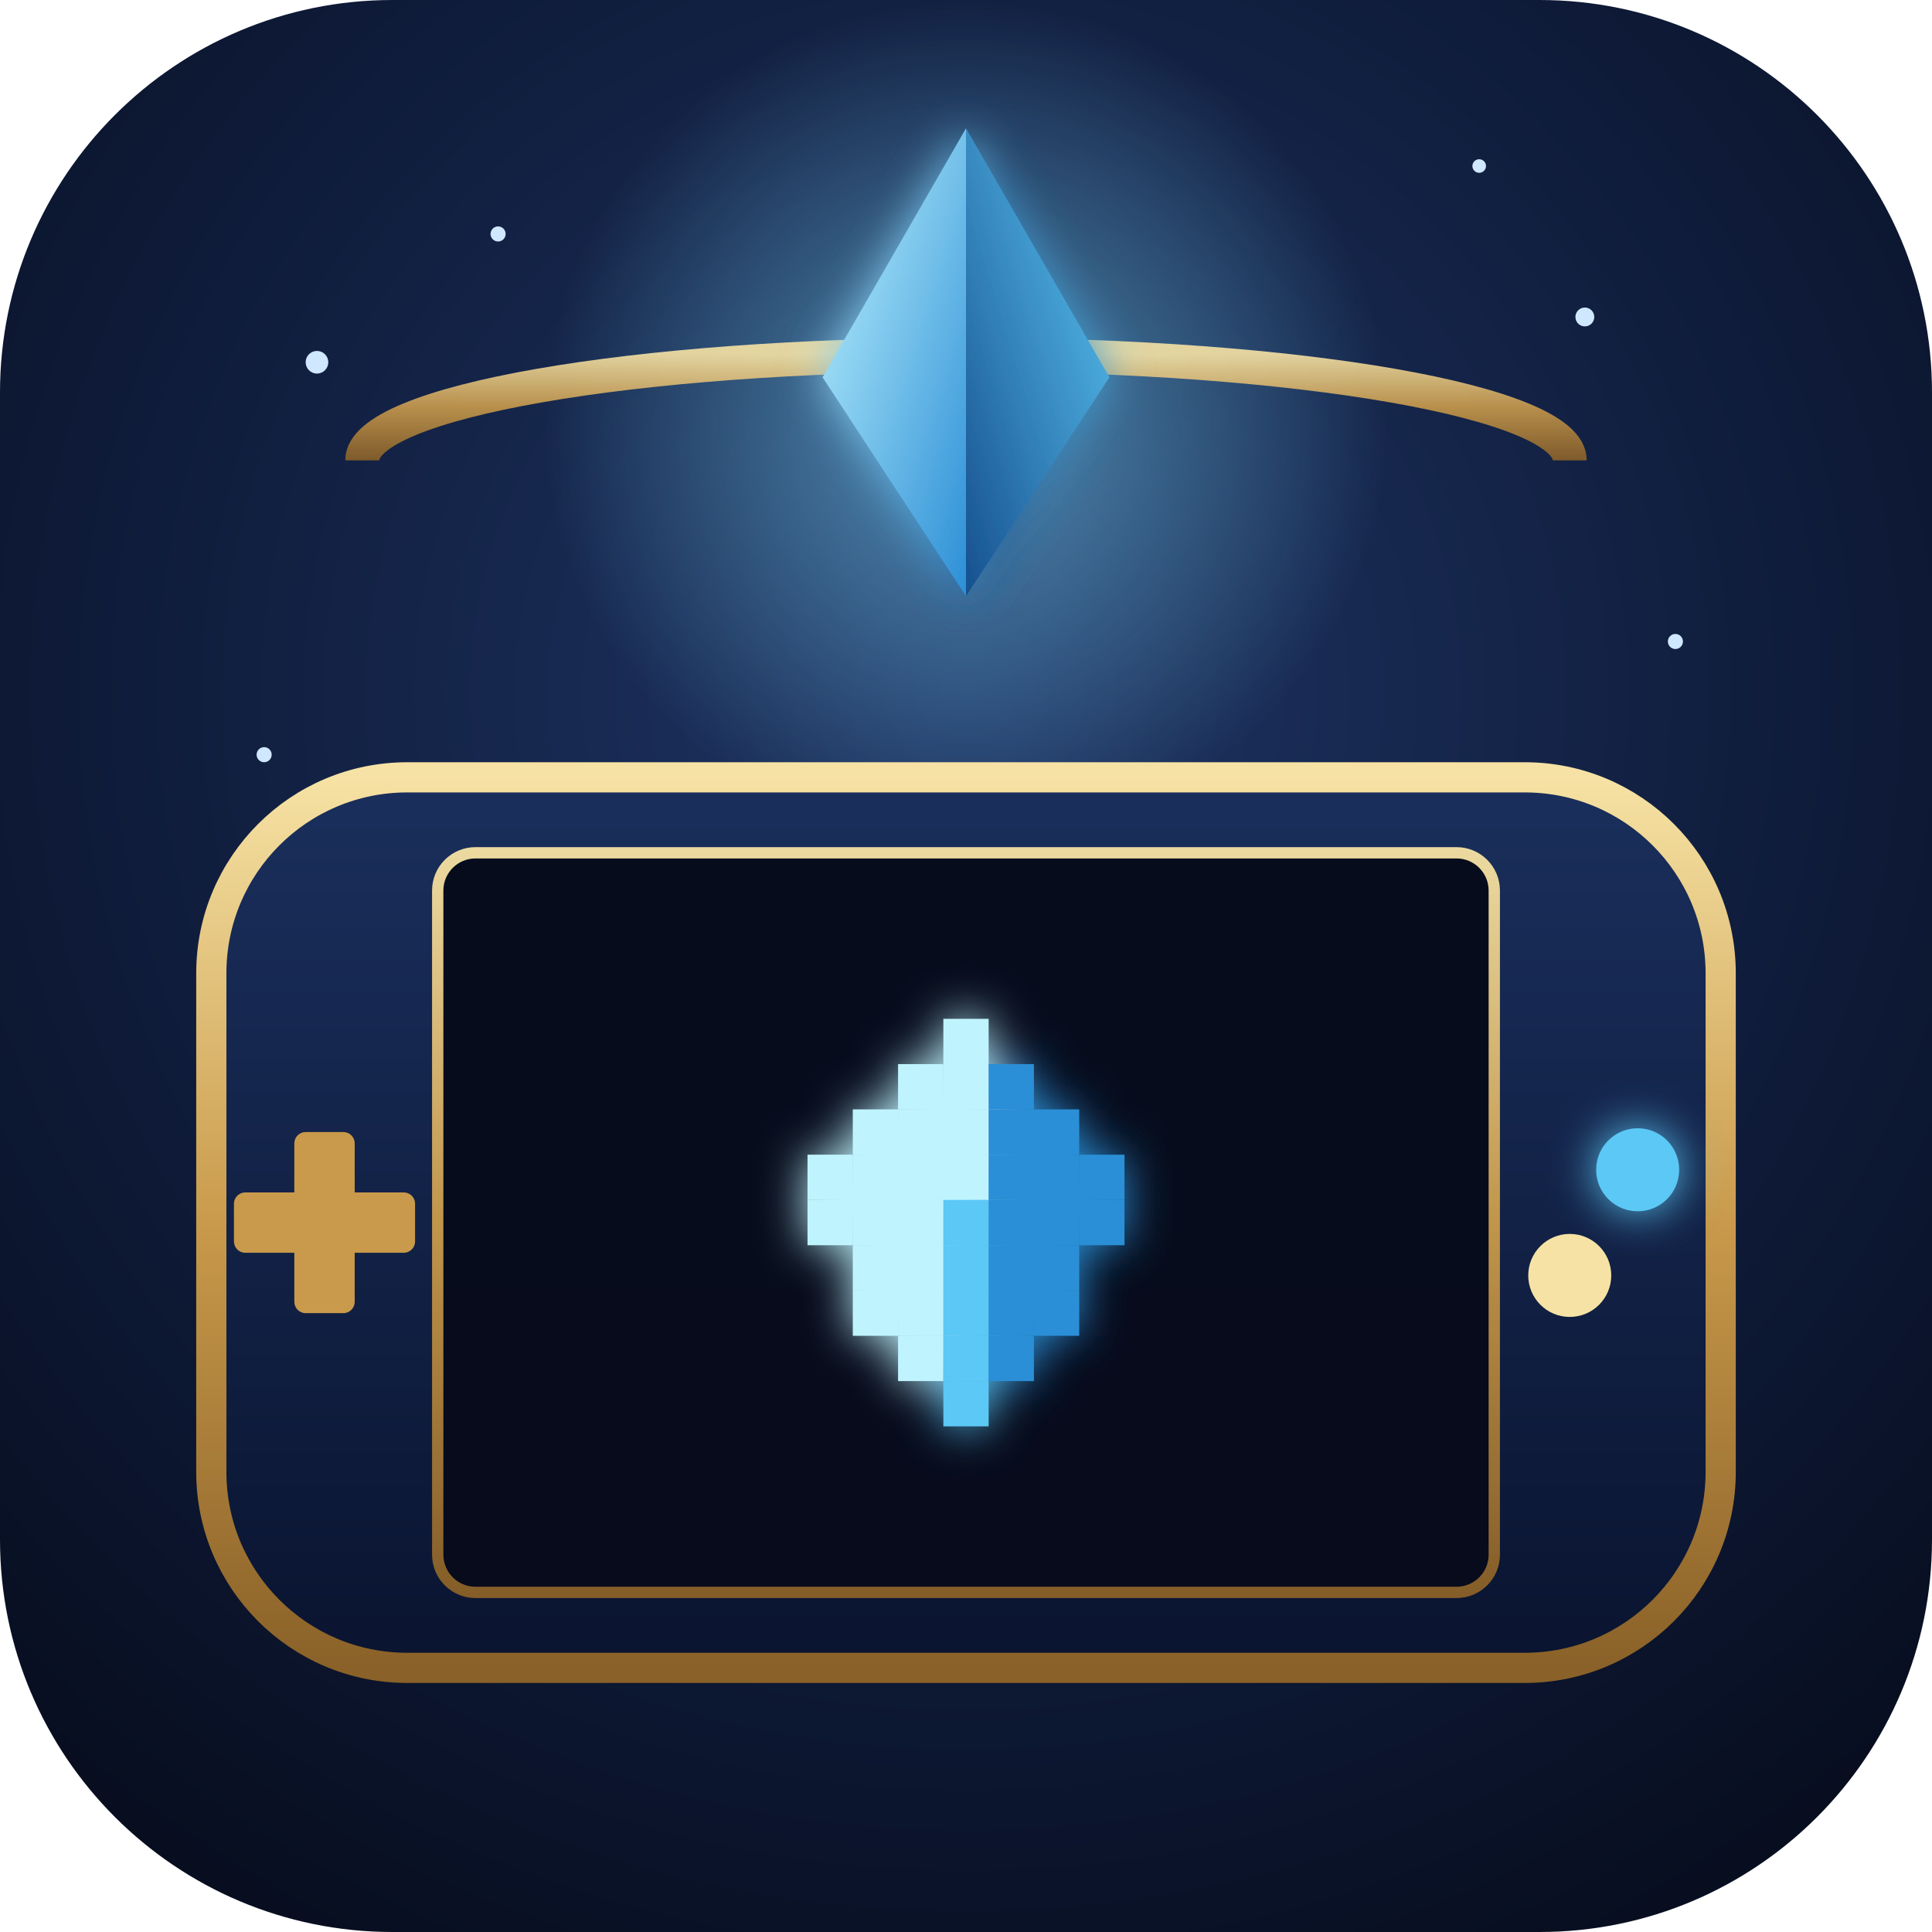
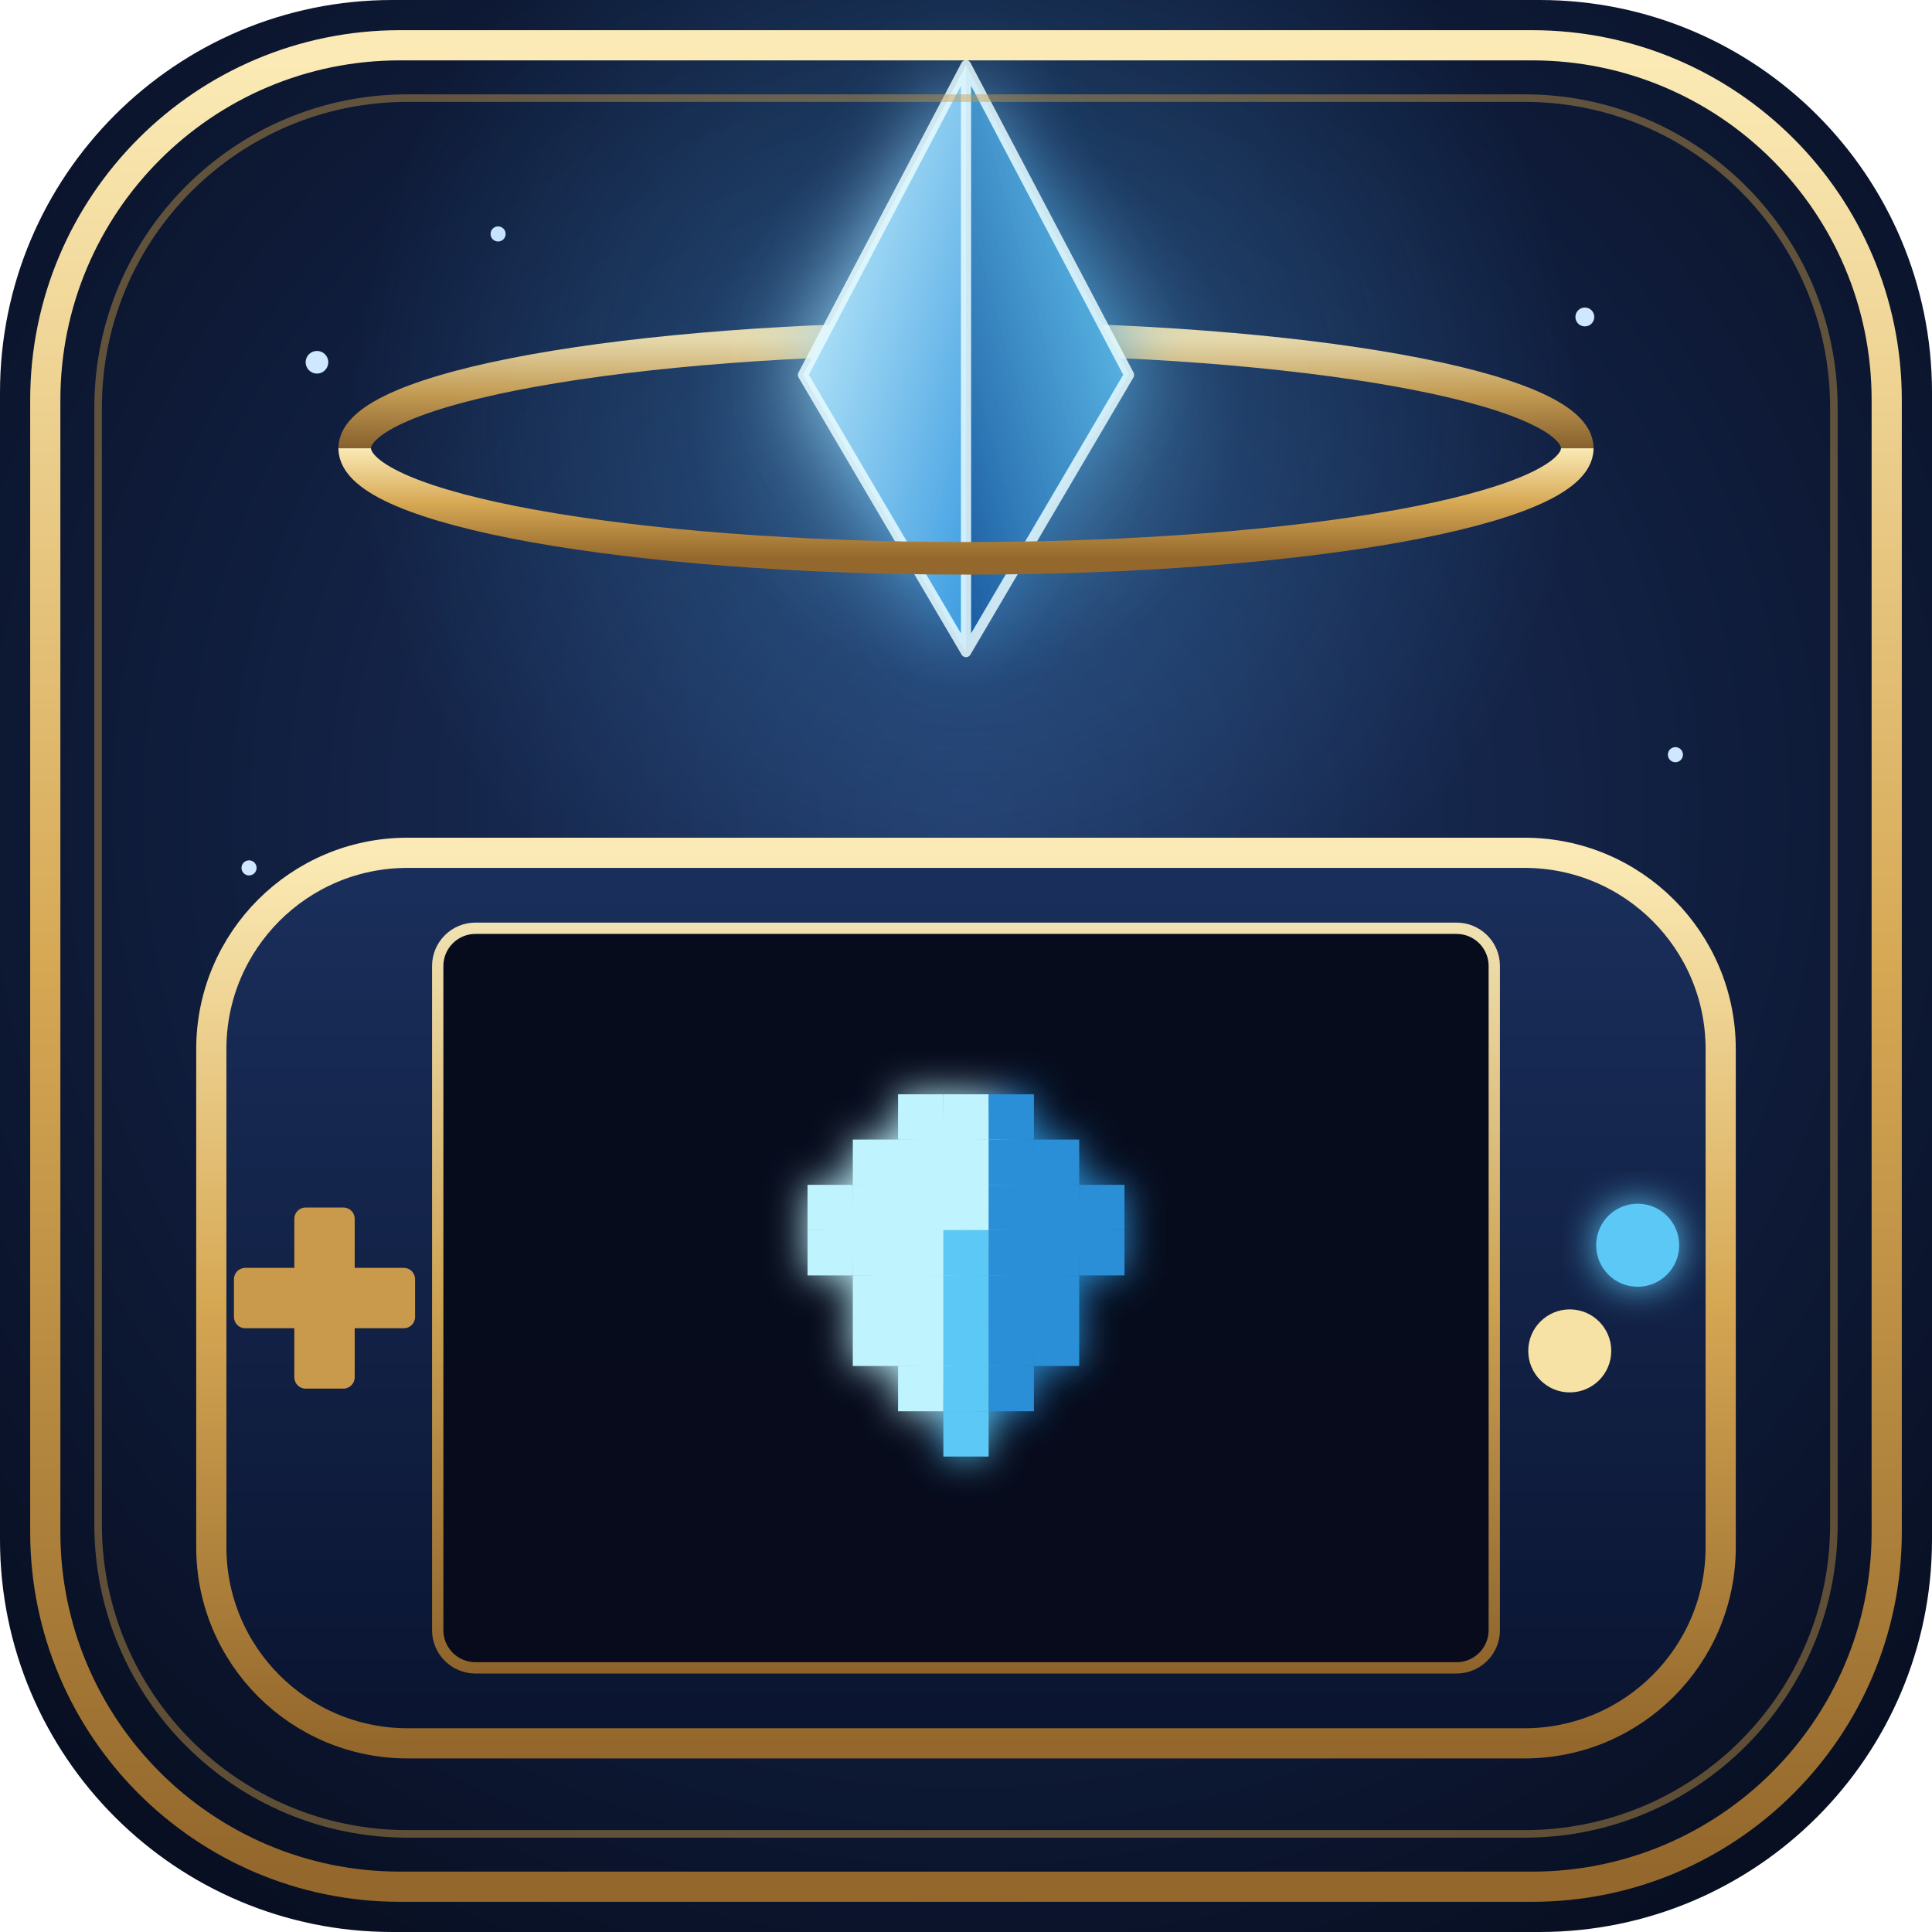
<svg xmlns="http://www.w3.org/2000/svg" width="512" height="512" viewBox="0 0 512 512">
  <defs>
-     <radialGradient id="bg" cx="50%" cy="36%" r="78%">
-       <stop offset="0" stop-color="#1f3564" />
-       <stop offset="0.55" stop-color="#0f1c3b" />
-       <stop offset="1" stop-color="#060b1a" />
-     </radialGradient>
    <linearGradient id="sky" x1="0" y1="0" x2="0" y2="1">
      <stop offset="0" stop-color="#050a1c" />
-       <stop offset="0.6" stop-color="#0e1d45" />
-       <stop offset="1" stop-color="#1b3568" />
+       <stop offset="0.55" stop-color="#0e1d45" />
+       <stop offset="1" stop-color="#1d3a72" />
    </linearGradient>
+     <linearGradient id="sea" x1="0" y1="0" x2="0" y2="1">
+       <stop offset="0" stop-color="#10284f" />
+       <stop offset="1" stop-color="#040915" />
+     </linearGradient>
+     <radialGradient id="horizon" cx="72%" cy="100%" r="60%">
+       <stop offset="0" stop-color="#5fb8ff" stop-opacity="0.4" />
+       <stop offset="1" stop-color="#5fb8ff" stop-opacity="0" />
+     </radialGradient>
+     <radialGradient id="halo" cx="50%" cy="50%" r="50%">
+       <stop offset="0" stop-color="#8fe3ff" stop-opacity="0.55" />
+       <stop offset="0.45" stop-color="#4fb0f0" stop-opacity="0.18" />
+       <stop offset="1" stop-color="#4fb0f0" stop-opacity="0" />
+     </radialGradient>
    <linearGradient id="gold" x1="0" y1="0" x2="0" y2="1">
-       <stop offset="0" stop-color="#f6e2a4" />
-       <stop offset="0.5" stop-color="#c99a4b" />
-       <stop offset="1" stop-color="#8a6128" />
+       <stop offset="0" stop-color="#fbeab5" />
+       <stop offset="0.5" stop-color="#d6a854" />
+       <stop offset="1" stop-color="#94682c" />
    </linearGradient>
-     <linearGradient id="cL" x1="0" y1="0" x2="1" y2="1">
-       <stop offset="0" stop-color="#bff4ff" />
-       <stop offset="1" stop-color="#2c8fd6" />
+     <linearGradient id="goldX" x1="0" y1="0" x2="1" y2="0">
+       <stop offset="0" stop-color="#8a6128" />
+       <stop offset="0.35" stop-color="#f6e2a4" />
+       <stop offset="1" stop-color="#9a6e2e" />
    </linearGradient>
-     <linearGradient id="cR" x1="1" y1="0" x2="0" y2="1">
-       <stop offset="0" stop-color="#5cc8f5" />
-       <stop offset="1" stop-color="#16508f" />
+     <linearGradient id="goldH" gradientUnits="userSpaceOnUse" x1="84" y1="0" x2="520" y2="0">
+       <stop offset="0" stop-color="#d6a854" stop-opacity="0" />
+       <stop offset="0.15" stop-color="#d6a854" />
+       <stop offset="0.85" stop-color="#d6a854" />
+       <stop offset="1" stop-color="#d6a854" stop-opacity="0" />
+     </linearGradient>
+     <linearGradient id="fA" x1="0" y1="0" x2="1" y2="1">
+       <stop offset="0" stop-color="#d4f7ff" />
+       <stop offset="1" stop-color="#3a9be0" />
+     </linearGradient>
+     <linearGradient id="fB" x1="1" y1="0" x2="0" y2="1">
+       <stop offset="0" stop-color="#6cd0f8" />
+       <stop offset="1" stop-color="#1a5aa0" />
+     </linearGradient>
+     <linearGradient id="glass" x1="0" y1="0" x2="0" y2="1">
+       <stop offset="0" stop-color="#1c3a70" stop-opacity="0.9" />
+       <stop offset="1" stop-color="#071230" stop-opacity="0.9" />
+     </linearGradient>
+     <linearGradient id="glare" x1="0" y1="0" x2="0" y2="1">
+       <stop offset="0" stop-color="#ffffff" stop-opacity="0.16" />
+       <stop offset="1" stop-color="#ffffff" stop-opacity="0" />
+     </linearGradient>
+     <linearGradient id="refl" x1="0" y1="0" x2="0" y2="1">
+       <stop offset="0" stop-color="#ffc861" stop-opacity="0.5" />
+       <stop offset="1" stop-color="#ffc861" stop-opacity="0" />
+     </linearGradient>
+     <radialGradient id="paper" cx="50%" cy="46%" r="60%">
+       <stop offset="0" stop-color="#fff6d8" />
+       <stop offset="0.35" stop-color="#ffd27a" />
+       <stop offset="0.75" stop-color="#f08a36" />
+       <stop offset="1" stop-color="#b8461c" />
+     </radialGradient>
+     <radialGradient id="warm" cx="50%" cy="50%" r="50%">
+       <stop offset="0" stop-color="#ffcf73" stop-opacity="0.6" />
+       <stop offset="0.45" stop-color="#ff9f43" stop-opacity="0.2" />
+       <stop offset="1" stop-color="#ff7a1a" stop-opacity="0" />
+     </radialGradient>
+     <filter id="glow" x="-40%" y="-40%" width="180%" height="180%">
+       <feGaussianBlur stdDeviation="5" result="b" />
+       <feMerge>
+         <feMergeNode in="b" />
+         <feMergeNode in="SourceGraphic" />
+       </feMerge>
+     </filter>
+     <filter id="bigglow" x="-40%" y="-40%" width="180%" height="180%">
+       <feGaussianBlur stdDeviation="10" result="b" />
+       <feMerge>
+         <feMergeNode in="b" />
+         <feMergeNode in="SourceGraphic" />
+       </feMerge>
+     </filter>
+     <filter id="blur">
+       <feGaussianBlur stdDeviation="3" />
+     </filter>
+     <filter id="soft" x="-50%" y="-50%" width="200%" height="200%">
+       <feGaussianBlur stdDeviation="6" />
+     </filter>
+     <linearGradient id="pageL" x1="0" y1="0" x2="0" y2="1">
+       <stop offset="0" stop-color="#fdf6e3" />
+       <stop offset="1" stop-color="#d8c9a6" />
+     </linearGradient>
+     <linearGradient id="pageR" x1="0" y1="0" x2="0" y2="1">
+       <stop offset="0" stop-color="#f7edd6" />
+       <stop offset="1" stop-color="#cbb992" />
    </linearGradient>
    <linearGradient id="screen" x1="0" y1="0" x2="0" y2="1">
      <stop offset="0" stop-color="#1a2f5c" />
      <stop offset="1" stop-color="#0a1430" />
    </linearGradient>
-     <radialGradient id="halo" cx="50%" cy="50%" r="50%">
-       <stop offset="0" stop-color="#7fdcff" stop-opacity="0.55" />
-       <stop offset="1" stop-color="#7fdcff" stop-opacity="0" />
+     <radialGradient id="bg" cx="50%" cy="42%" r="75%">
+       <stop offset="0" stop-color="#1f3564" />
+       <stop offset="0.55" stop-color="#0f1c3b" />
+       <stop offset="1" stop-color="#060b1a" />
    </radialGradient>
-     <filter id="glow" x="-60%" y="-60%" width="220%" height="220%">
-       <feGaussianBlur stdDeviation="6" result="b" />
-       <feMerge>
-         <feMergeNode in="b" />
-         <feMergeNode in="SourceGraphic" />
-       </feMerge>
-     </filter>
    <clipPath id="frame">
      <rect width="512" height="512" rx="104" />
    </clipPath>
  </defs>
  <g clip-path="url(#frame)">
    <rect width="512" height="512" fill="url(#bg)" />
    <g fill="#cfe8ff">
      <circle cx="84" cy="96" r="3" />
      <circle cx="132" cy="62" r="2" />
      <circle cx="420" cy="84" r="2.5" />
-       <circle cx="444" cy="170" r="2" />
-       <circle cx="70" cy="200" r="2" />
-       <circle cx="392" cy="44" r="1.8" />
+       <circle cx="444" cy="200" r="2" />
+       <circle cx="66" cy="230" r="2" />
+       <circle cx="400" cy="440" r="1.8" />
    </g>
-     <circle cx="256" cy="112" r="112" fill="url(#halo)" />
-     <path d="M96 122 A160 28 0 0 1 416 122" fill="none" stroke="url(#gold)" stroke-width="9" opacity="0.9" />
-     <g filter="url(#glow)">
-       <path d="M256 34 L294 100 L256 158 Z" fill="url(#cR)" />
-       <path d="M256 34 L218 100 L256 158 Z" fill="url(#cL)" />
+     <g transform="translate(256 108) scale(1.08)">
+       <circle r="150" fill="url(#halo)" />
+       <path d="M-150 10 A150 27 0 0 1 150 10" fill="none" stroke="url(#gold)" stroke-width="8" opacity="0.9" />
+       <g filter="url(#bigglow)">
+         <path d="M0 -84 L40 -8 L0 60 Z" fill="url(#fB)" />
+         <path d="M0 -84 L-40 -8 L0 60 Z" fill="url(#fA)" />
+       </g>
+       <path d="M0 -84 L40 -8 L0 60 L-40 -8 Z M0 -84 L0 60" fill="none" stroke="#e8fbff" stroke-width="2.5" stroke-linejoin="round" opacity="0.85" />
+       <path d="M-150 10 A150 27 0 0 0 150 10" fill="none" stroke="url(#gold)" stroke-width="8" />
    </g>
-     <rect x="56" y="206" width="400" height="236" rx="51.92" fill="url(#screen)" stroke="url(#gold)" stroke-width="8" />
-     <rect x="116" y="226" width="280" height="196" rx="10" fill="#060b1a" stroke="url(#gold)" stroke-width="3" opacity="0.95" />
-     <g filter="url(#glow)">
-       <rect x="250.0" y="270.0" width="12" height="12" fill="#bff4ff" />
-       <rect x="238.0" y="282.0" width="12" height="12" fill="#bff4ff" />
-       <rect x="250.0" y="282.0" width="12" height="12" fill="#bff4ff" />
-       <rect x="262.0" y="282.0" width="12" height="12" fill="#2c8fd6" />
-       <rect x="226.0" y="294.0" width="12" height="12" fill="#bff4ff" />
-       <rect x="238.0" y="294.0" width="12" height="12" fill="#bff4ff" />
-       <rect x="250.0" y="294.0" width="12" height="12" fill="#bff4ff" />
-       <rect x="262.0" y="294.0" width="12" height="12" fill="#2c8fd6" />
-       <rect x="274.0" y="294.0" width="12" height="12" fill="#2c8fd6" />
-       <rect x="214.0" y="306.0" width="12" height="12" fill="#bff4ff" />
-       <rect x="226.0" y="306.0" width="12" height="12" fill="#bff4ff" />
-       <rect x="238.0" y="306.0" width="12" height="12" fill="#bff4ff" />
-       <rect x="250.0" y="306.0" width="12" height="12" fill="#bff4ff" />
-       <rect x="262.0" y="306.0" width="12" height="12" fill="#2c8fd6" />
-       <rect x="274.0" y="306.0" width="12" height="12" fill="#2c8fd6" />
-       <rect x="286.0" y="306.0" width="12" height="12" fill="#2c8fd6" />
-       <rect x="214.0" y="318.0" width="12" height="12" fill="#bff4ff" />
-       <rect x="226.0" y="318.0" width="12" height="12" fill="#bff4ff" />
-       <rect x="238.0" y="318.0" width="12" height="12" fill="#bff4ff" />
-       <rect x="250.0" y="318.0" width="12" height="12" fill="#5cc8f5" />
-       <rect x="262.0" y="318.0" width="12" height="12" fill="#2c8fd6" />
-       <rect x="274.0" y="318.0" width="12" height="12" fill="#2c8fd6" />
-       <rect x="286.0" y="318.0" width="12" height="12" fill="#2c8fd6" />
-       <rect x="226.0" y="330.0" width="12" height="12" fill="#bff4ff" />
-       <rect x="238.0" y="330.0" width="12" height="12" fill="#bff4ff" />
-       <rect x="250.0" y="330.0" width="12" height="12" fill="#5cc8f5" />
-       <rect x="262.0" y="330.0" width="12" height="12" fill="#2c8fd6" />
-       <rect x="274.0" y="330.0" width="12" height="12" fill="#2c8fd6" />
-       <rect x="226.0" y="342.0" width="12" height="12" fill="#bff4ff" />
-       <rect x="238.0" y="342.0" width="12" height="12" fill="#bff4ff" />
-       <rect x="250.0" y="342.0" width="12" height="12" fill="#5cc8f5" />
-       <rect x="262.0" y="342.0" width="12" height="12" fill="#2c8fd6" />
-       <rect x="274.0" y="342.0" width="12" height="12" fill="#2c8fd6" />
-       <rect x="238.0" y="354.0" width="12" height="12" fill="#bff4ff" />
-       <rect x="250.0" y="354.0" width="12" height="12" fill="#5cc8f5" />
-       <rect x="262.0" y="354.0" width="12" height="12" fill="#2c8fd6" />
-       <rect x="250.0" y="366.0" width="12" height="12" fill="#5cc8f5" />
+     <g transform="translate(0 20)">
+       <g>
+         <rect x="56.0" y="206.0" width="400.0" height="236.0" rx="52.0" fill="url(#screen)" stroke="url(#gold)" stroke-width="8.0" />
+         <rect x="116.0" y="226.0" width="280.0" height="196.0" rx="10.0" fill="#060b1a" stroke="url(#gold)" stroke-width="3.0" opacity="0.95" />
+         <g filter="url(#glow)">
+           <rect x="238.0" y="270.0" width="12.0" height="12.0" fill="#bff4ff" />
+           <rect x="250.0" y="270.0" width="12.0" height="12.0" fill="#bff4ff" />
+           <rect x="262.0" y="270.0" width="12.0" height="12.0" fill="#2c8fd6" />
+           <rect x="226.0" y="282.0" width="12.0" height="12.0" fill="#bff4ff" />
+           <rect x="238.0" y="282.0" width="12.0" height="12.0" fill="#bff4ff" />
+           <rect x="250.0" y="282.0" width="12.0" height="12.0" fill="#bff4ff" />
+           <rect x="262.0" y="282.0" width="12.0" height="12.0" fill="#2c8fd6" />
+           <rect x="274.0" y="282.0" width="12.0" height="12.0" fill="#2c8fd6" />
+           <rect x="214.0" y="294.0" width="12.0" height="12.0" fill="#bff4ff" />
+           <rect x="226.0" y="294.0" width="12.0" height="12.0" fill="#bff4ff" />
+           <rect x="238.0" y="294.0" width="12.0" height="12.0" fill="#bff4ff" />
+           <rect x="250.0" y="294.0" width="12.0" height="12.0" fill="#bff4ff" />
+           <rect x="262.0" y="294.0" width="12.0" height="12.0" fill="#2c8fd6" />
+           <rect x="274.0" y="294.0" width="12.0" height="12.0" fill="#2c8fd6" />
+           <rect x="286.0" y="294.0" width="12.0" height="12.0" fill="#2c8fd6" />
+           <rect x="214.0" y="306.0" width="12.0" height="12.0" fill="#bff4ff" />
+           <rect x="226.0" y="306.0" width="12.0" height="12.0" fill="#bff4ff" />
+           <rect x="238.0" y="306.0" width="12.0" height="12.0" fill="#bff4ff" />
+           <rect x="250.0" y="306.0" width="12.0" height="12.0" fill="#5cc8f5" />
+           <rect x="262.0" y="306.0" width="12.0" height="12.0" fill="#2c8fd6" />
+           <rect x="274.0" y="306.0" width="12.0" height="12.0" fill="#2c8fd6" />
+           <rect x="286.0" y="306.0" width="12.0" height="12.0" fill="#2c8fd6" />
+           <rect x="226.0" y="318.0" width="12.0" height="12.0" fill="#bff4ff" />
+           <rect x="238.0" y="318.0" width="12.0" height="12.0" fill="#bff4ff" />
+           <rect x="250.0" y="318.0" width="12.0" height="12.0" fill="#5cc8f5" />
+           <rect x="262.0" y="318.0" width="12.0" height="12.0" fill="#2c8fd6" />
+           <rect x="274.0" y="318.0" width="12.0" height="12.0" fill="#2c8fd6" />
+           <rect x="226.0" y="330.0" width="12.0" height="12.0" fill="#bff4ff" />
+           <rect x="238.0" y="330.0" width="12.0" height="12.0" fill="#bff4ff" />
+           <rect x="250.0" y="330.0" width="12.0" height="12.0" fill="#5cc8f5" />
+           <rect x="262.0" y="330.0" width="12.0" height="12.0" fill="#2c8fd6" />
+           <rect x="274.0" y="330.0" width="12.0" height="12.0" fill="#2c8fd6" />
+           <rect x="238.0" y="342.0" width="12.0" height="12.0" fill="#bff4ff" />
+           <rect x="250.0" y="342.0" width="12.0" height="12.0" fill="#5cc8f5" />
+           <rect x="262.0" y="342.0" width="12.0" height="12.0" fill="#2c8fd6" />
+           <rect x="250.0" y="354.0" width="12.0" height="12.0" fill="#5cc8f5" />
+         </g>
+         <g fill="#c99a4b">
+           <rect x="78.0" y="300.0" width="16.0" height="48.0" rx="3.0" />
+           <rect x="62.0" y="316.0" width="48.0" height="16.0" rx="3.0" />
+         </g>
+         <circle cx="434.0" cy="310.0" r="11.0" fill="#5cc8f5" filter="url(#glow)" />
+         <circle cx="416.0" cy="338.0" r="11.0" fill="#f6e2a4" />
+       </g>
    </g>
-     <g fill="#c99a4b">
-       <rect x="78.0" y="300.0" width="16" height="48" rx="3" />
-       <rect x="62.0" y="316.0" width="48" height="16" rx="3" />
-     </g>
-     <circle cx="434" cy="310.0" r="11" fill="#5cc8f5" filter="url(#glow)" />
-     <circle cx="416" cy="338.0" r="11" fill="#f6e2a4" />
+     <rect x="12" y="12" width="488" height="488" rx="94" fill="none" stroke="url(#gold)" stroke-width="8" />
+     <rect x="26" y="26" width="460" height="460" rx="82" fill="none" stroke="#c99a4b" stroke-opacity="0.45" stroke-width="2" />
  </g>
</svg>
